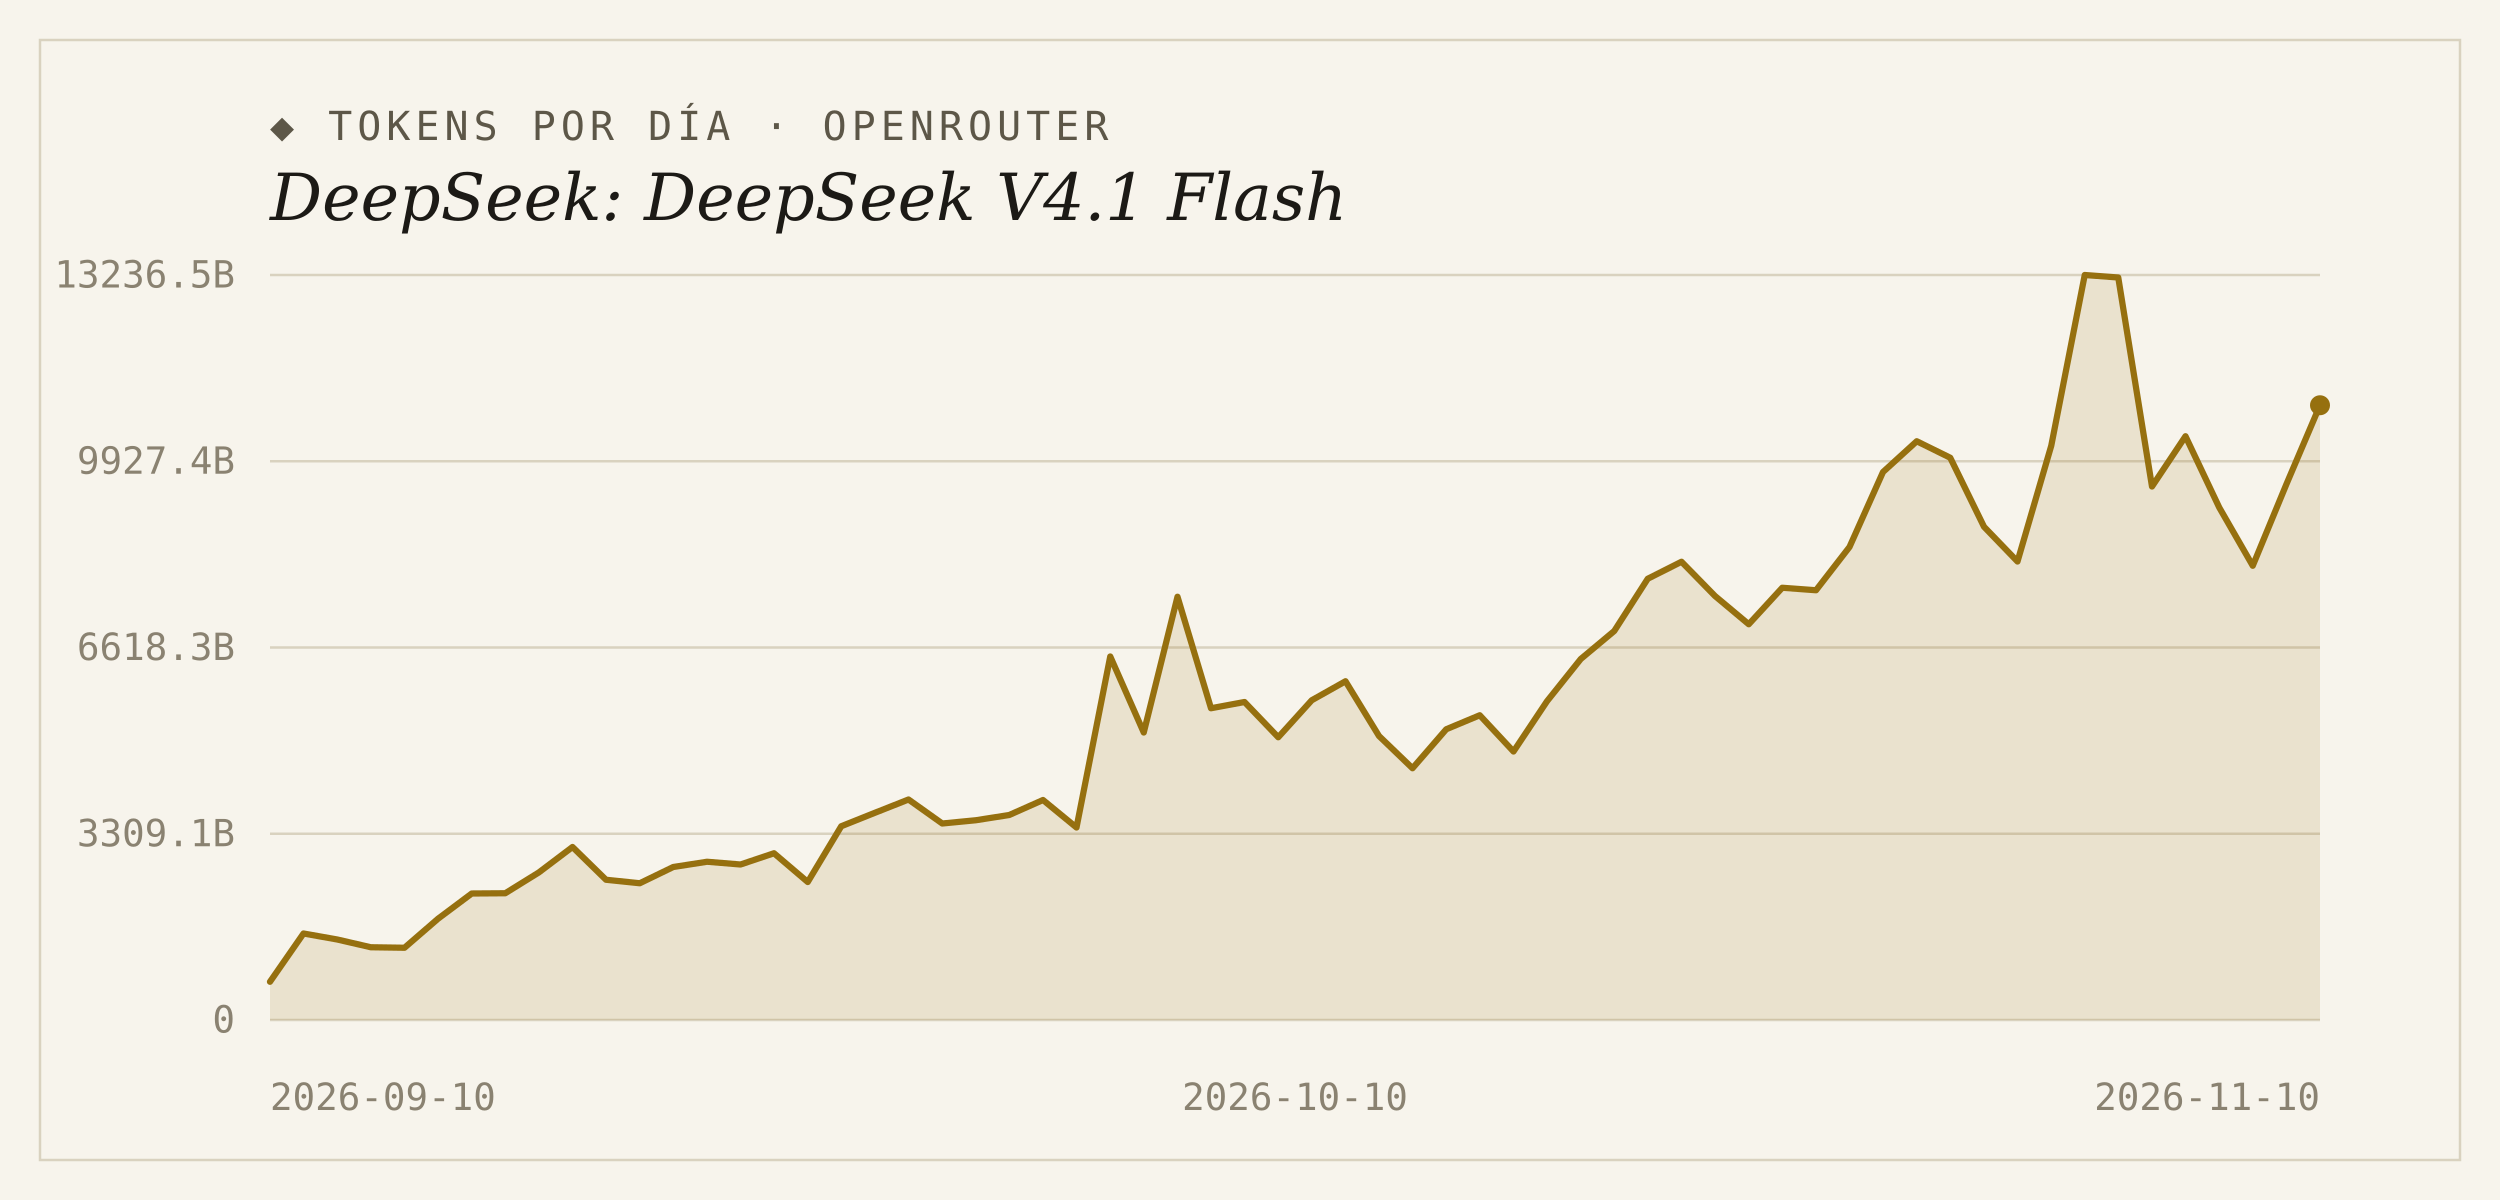
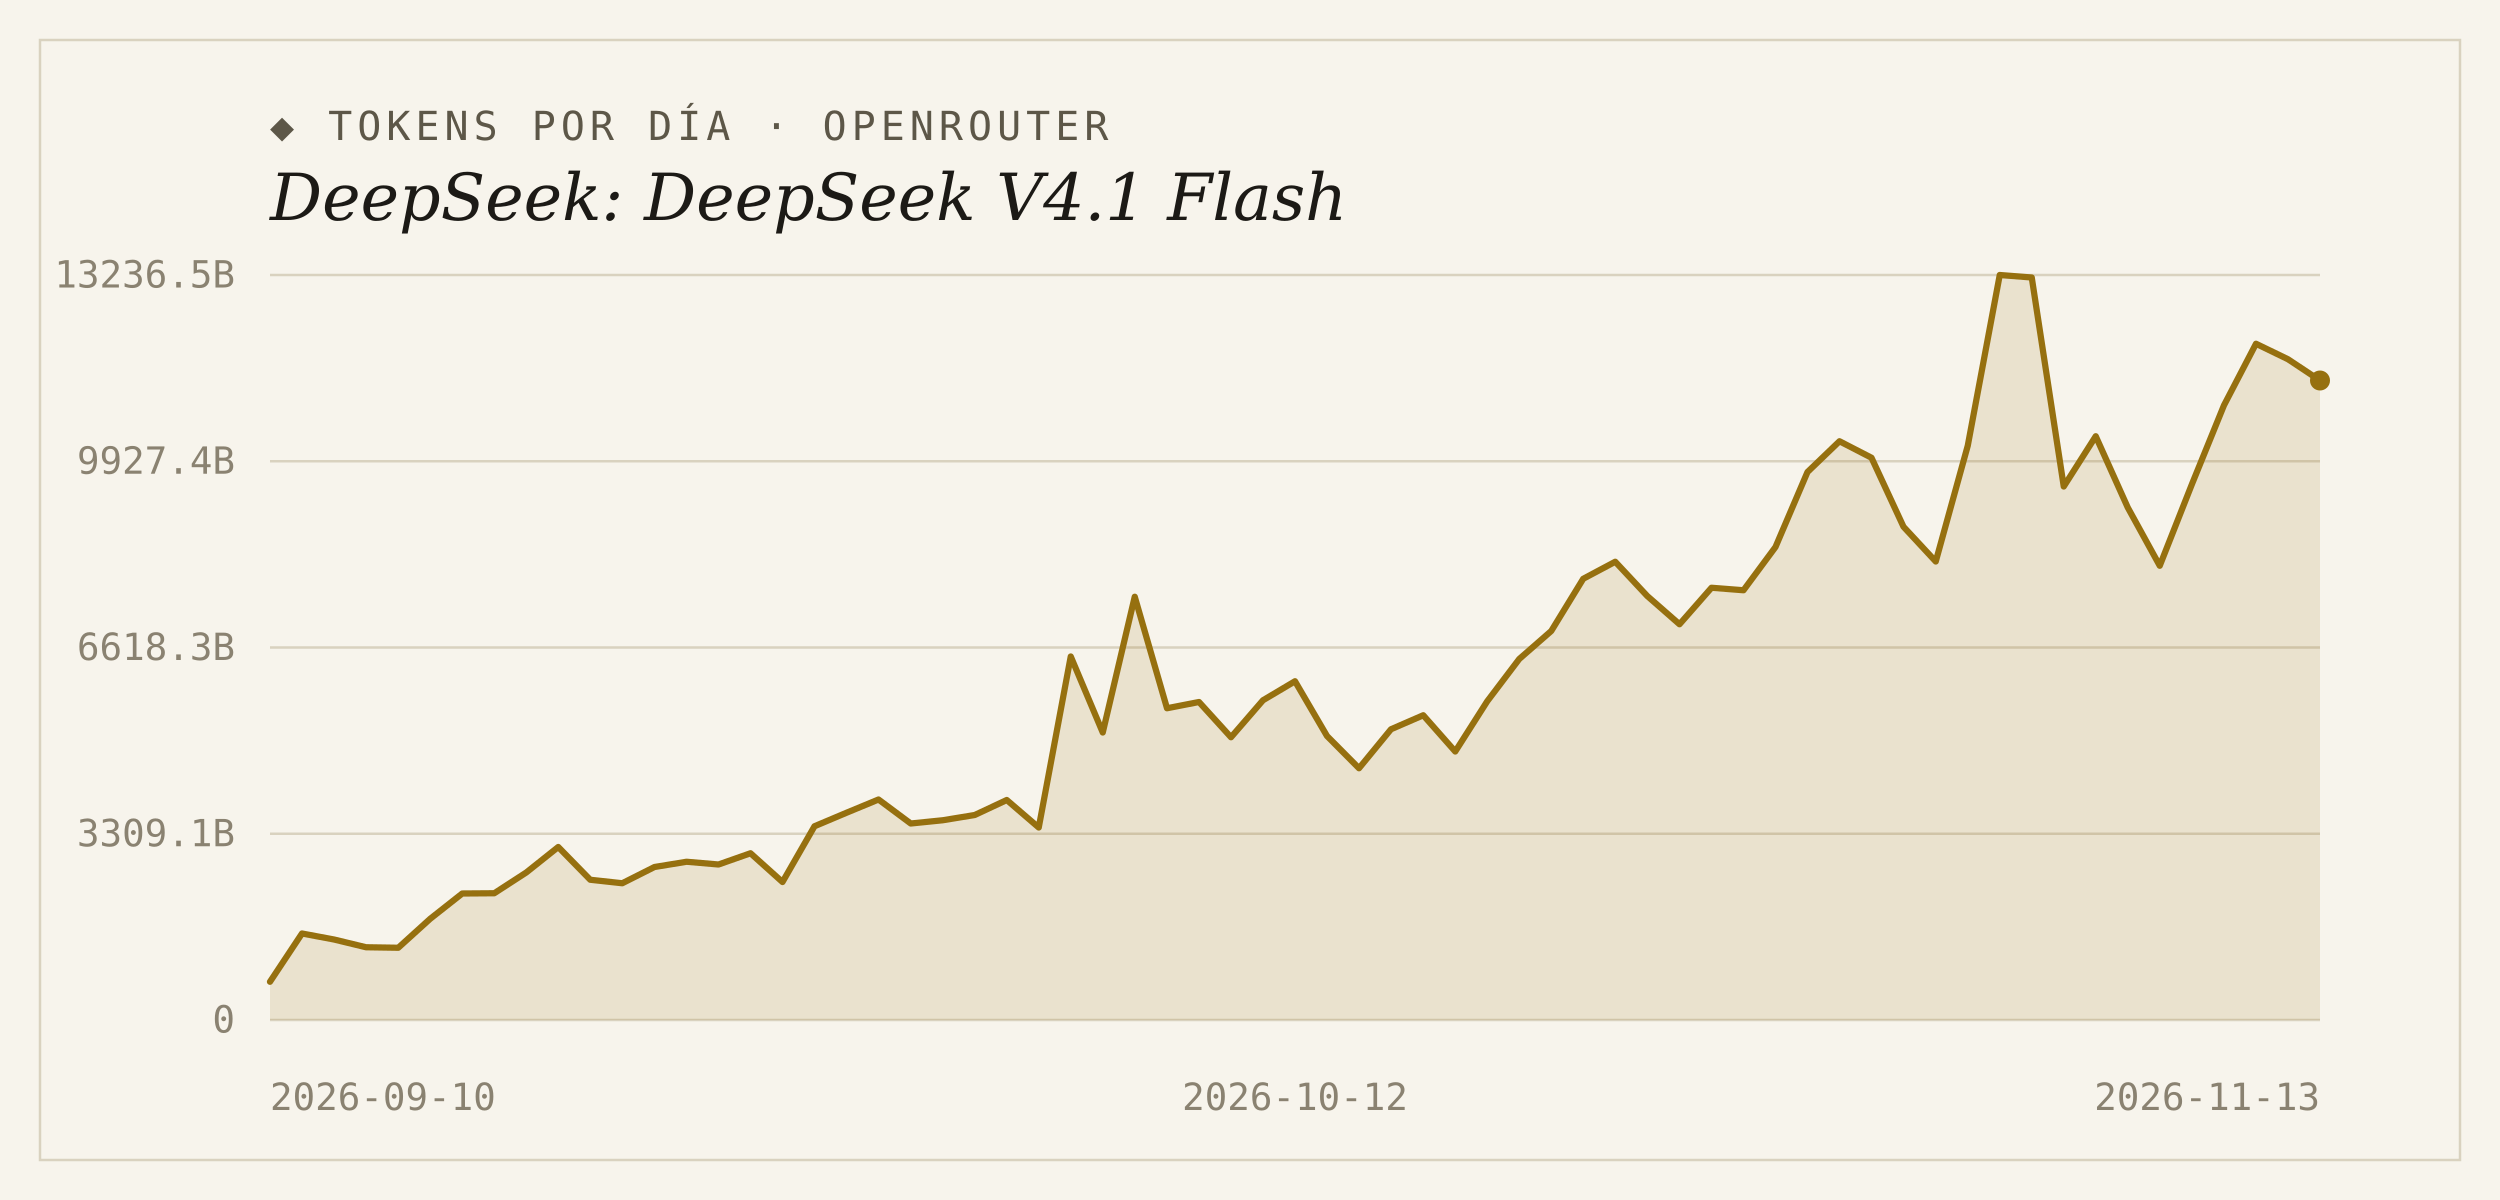
<svg xmlns="http://www.w3.org/2000/svg" width="1000" height="480" viewBox="0 0 1000 480">
  <rect width="1000" height="480" fill="#f7f4ec" />
  <rect x="16" y="16" width="968" height="448" fill="none" stroke="#d9d2bf" stroke-width="1" />
  <text x="108" y="56" font-family="'DejaVu Sans Mono', Consolas, monospace" font-size="16" letter-spacing="2" fill="#5d5748">◆ TOKENS POR DÍA · OPENROUTER</text>
  <text x="108" y="88" font-family="Georgia, 'DejaVu Serif', serif" font-size="26" font-style="italic" fill="#1c1a16">DeepSeek: DeepSeek V4.1 Flash</text>
  <line x1="108" y1="408.0" x2="928" y2="408.0" stroke="#d9d2bf" stroke-width="1" />
  <text x="94" y="413" text-anchor="end" font-family="'DejaVu Sans Mono', Consolas, monospace" font-size="15" fill="#8a8271">0</text>
  <line x1="108" y1="333.5" x2="928" y2="333.5" stroke="#d9d2bf" stroke-width="1" />
  <text x="94" y="338.5" text-anchor="end" font-family="'DejaVu Sans Mono', Consolas, monospace" font-size="15" fill="#8a8271">3309.1B</text>
  <line x1="108" y1="259.0" x2="928" y2="259.0" stroke="#d9d2bf" stroke-width="1" />
  <text x="94" y="264" text-anchor="end" font-family="'DejaVu Sans Mono', Consolas, monospace" font-size="15" fill="#8a8271">6618.3B</text>
  <line x1="108" y1="184.5" x2="928" y2="184.5" stroke="#d9d2bf" stroke-width="1" />
  <text x="94" y="189.5" text-anchor="end" font-family="'DejaVu Sans Mono', Consolas, monospace" font-size="15" fill="#8a8271">9927.4B</text>
  <line x1="108" y1="110.0" x2="928" y2="110.0" stroke="#d9d2bf" stroke-width="1" />
  <text x="94" y="115" text-anchor="end" font-family="'DejaVu Sans Mono', Consolas, monospace" font-size="15" fill="#8a8271">13236.5B</text>
-   <path d="M 108,408.0 L 108.0,392.7 L 121.4,373.4 L 134.9,375.8 L 148.3,378.9 L 161.8,379.1 L 175.2,367.5 L 188.7,357.4 L 202.1,357.3 L 215.5,349.0 L 229.0,338.8 L 242.4,351.9 L 255.9,353.3 L 269.3,346.8 L 282.8,344.7 L 296.2,345.8 L 309.6,341.3 L 323.1,352.8 L 336.5,330.5 L 350.0,325.1 L 363.4,319.8 L 376.9,329.4 L 390.3,328.1 L 403.7,326.0 L 417.2,320.0 L 430.6,331.0 L 444.1,262.6 L 457.5,293.0 L 471.0,238.7 L 484.4,283.3 L 497.8,280.8 L 511.3,294.9 L 524.7,280.1 L 538.2,272.5 L 551.6,294.4 L 565.0,307.3 L 578.5,291.7 L 591.9,286.1 L 605.4,300.6 L 618.8,280.5 L 632.3,263.6 L 645.7,252.4 L 659.1,231.5 L 672.6,224.7 L 686.0,238.4 L 699.5,249.7 L 712.9,235.1 L 726.4,236.1 L 739.8,218.8 L 753.2,188.8 L 766.7,176.5 L 780.1,183.1 L 793.6,210.7 L 807.0,224.6 L 820.5,178.3 L 833.9,110.0 L 847.3,111.0 L 860.8,194.6 L 874.2,174.5 L 887.7,203.0 L 901.1,226.3 L 914.6,193.6 L 928.0,162.1 L 928.0,408.0 Z" fill="#96700f" fill-opacity="0.14" />
-   <polyline points="108.0,392.7 121.4,373.4 134.9,375.8 148.3,378.9 161.8,379.1 175.2,367.5 188.7,357.4 202.1,357.3 215.5,349.0 229.0,338.8 242.4,351.9 255.9,353.3 269.3,346.8 282.8,344.7 296.2,345.8 309.6,341.3 323.1,352.8 336.5,330.5 350.0,325.1 363.4,319.8 376.9,329.4 390.3,328.1 403.7,326.0 417.2,320.0 430.6,331.0 444.1,262.6 457.5,293.0 471.0,238.7 484.4,283.3 497.8,280.8 511.3,294.9 524.7,280.1 538.2,272.5 551.6,294.4 565.0,307.3 578.5,291.7 591.9,286.1 605.4,300.6 618.8,280.5 632.3,263.6 645.7,252.4 659.1,231.5 672.6,224.7 686.0,238.4 699.5,249.7 712.9,235.1 726.4,236.1 739.8,218.8 753.2,188.8 766.7,176.5 780.1,183.1 793.6,210.7 807.0,224.6 820.5,178.3 833.9,110.0 847.3,111.0 860.8,194.6 874.2,174.5 887.7,203.0 901.1,226.3 914.6,193.6 928.0,162.1" fill="none" stroke="#96700f" stroke-width="2.5" stroke-linejoin="round" stroke-linecap="round" />
-   <circle cx="928.0" cy="162.1" r="4" fill="#96700f" />
+   <path d="M 108,408.0 L 108.0,392.7 L 120.8,373.4 L 133.6,375.8 L 146.4,378.9 L 159.3,379.1 L 172.1,367.5 L 184.9,357.4 L 197.7,357.3 L 210.5,349.0 L 223.3,338.8 L 236.1,351.9 L 248.9,353.3 L 261.8,346.8 L 274.6,344.7 L 287.4,345.8 L 300.2,341.3 L 313.0,352.8 L 325.8,330.5 L 338.6,325.1 L 351.4,319.8 L 364.3,329.4 L 377.1,328.1 L 389.9,326.0 L 402.7,320.0 L 415.5,331.0 L 428.3,262.6 L 441.1,293.0 L 453.9,238.7 L 466.8,283.3 L 479.6,280.8 L 492.4,294.9 L 505.2,280.1 L 518.0,272.5 L 530.8,294.4 L 543.6,307.3 L 556.4,291.7 L 569.3,286.1 L 582.1,300.6 L 594.9,280.5 L 607.7,263.6 L 620.5,252.4 L 633.3,231.5 L 646.1,224.7 L 658.9,238.4 L 671.8,249.7 L 684.6,235.1 L 697.4,236.1 L 710.2,218.8 L 723.0,188.8 L 735.8,176.5 L 748.6,183.1 L 761.4,210.7 L 774.3,224.6 L 787.1,178.3 L 799.9,110.0 L 812.7,111.0 L 825.5,194.6 L 838.3,174.5 L 851.1,203.0 L 863.9,226.3 L 876.8,193.6 L 889.6,162.1 L 902.4,137.5 L 915.2,143.7 L 928.0,152.2 L 928.0,408.0 Z" fill="#96700f" fill-opacity="0.14" />
+   <polyline points="108.0,392.7 120.8,373.4 133.6,375.8 146.4,378.9 159.3,379.1 172.1,367.5 184.9,357.4 197.7,357.3 210.5,349.0 223.3,338.8 236.1,351.9 248.9,353.3 261.8,346.8 274.6,344.7 287.4,345.8 300.2,341.3 313.0,352.8 325.8,330.5 338.6,325.1 351.4,319.8 364.3,329.4 377.1,328.1 389.9,326.0 402.7,320.0 415.5,331.0 428.3,262.6 441.1,293.0 453.9,238.7 466.8,283.3 479.6,280.8 492.4,294.9 505.2,280.1 518.0,272.5 530.8,294.4 543.6,307.3 556.4,291.7 569.3,286.1 582.1,300.6 594.9,280.5 607.7,263.6 620.5,252.4 633.3,231.5 646.1,224.7 658.9,238.4 671.8,249.7 684.6,235.1 697.4,236.1 710.2,218.8 723.0,188.8 735.8,176.5 748.6,183.1 761.4,210.7 774.3,224.6 787.1,178.3 799.9,110.0 812.7,111.0 825.5,194.6 838.3,174.5 851.1,203.0 863.9,226.3 876.8,193.6 889.6,162.1 902.4,137.5 915.2,143.7 928.0,152.2" fill="none" stroke="#96700f" stroke-width="2.5" stroke-linejoin="round" stroke-linecap="round" />
+   <circle cx="928.0" cy="152.2" r="4" fill="#96700f" />
  <text x="108" y="444" text-anchor="start" font-family="'DejaVu Sans Mono', Consolas, monospace" font-size="15" fill="#8a8271">2026-09-10</text>
-   <text x="518" y="444" text-anchor="middle" font-family="'DejaVu Sans Mono', Consolas, monospace" font-size="15" fill="#8a8271">2026-10-10</text>
-   <text x="928" y="444" text-anchor="end" font-family="'DejaVu Sans Mono', Consolas, monospace" font-size="15" fill="#8a8271">2026-11-10</text>
+   <text x="518" y="444" text-anchor="middle" font-family="'DejaVu Sans Mono', Consolas, monospace" font-size="15" fill="#8a8271">2026-10-12</text>
+   <text x="928" y="444" text-anchor="end" font-family="'DejaVu Sans Mono', Consolas, monospace" font-size="15" fill="#8a8271">2026-11-13</text>
</svg>
